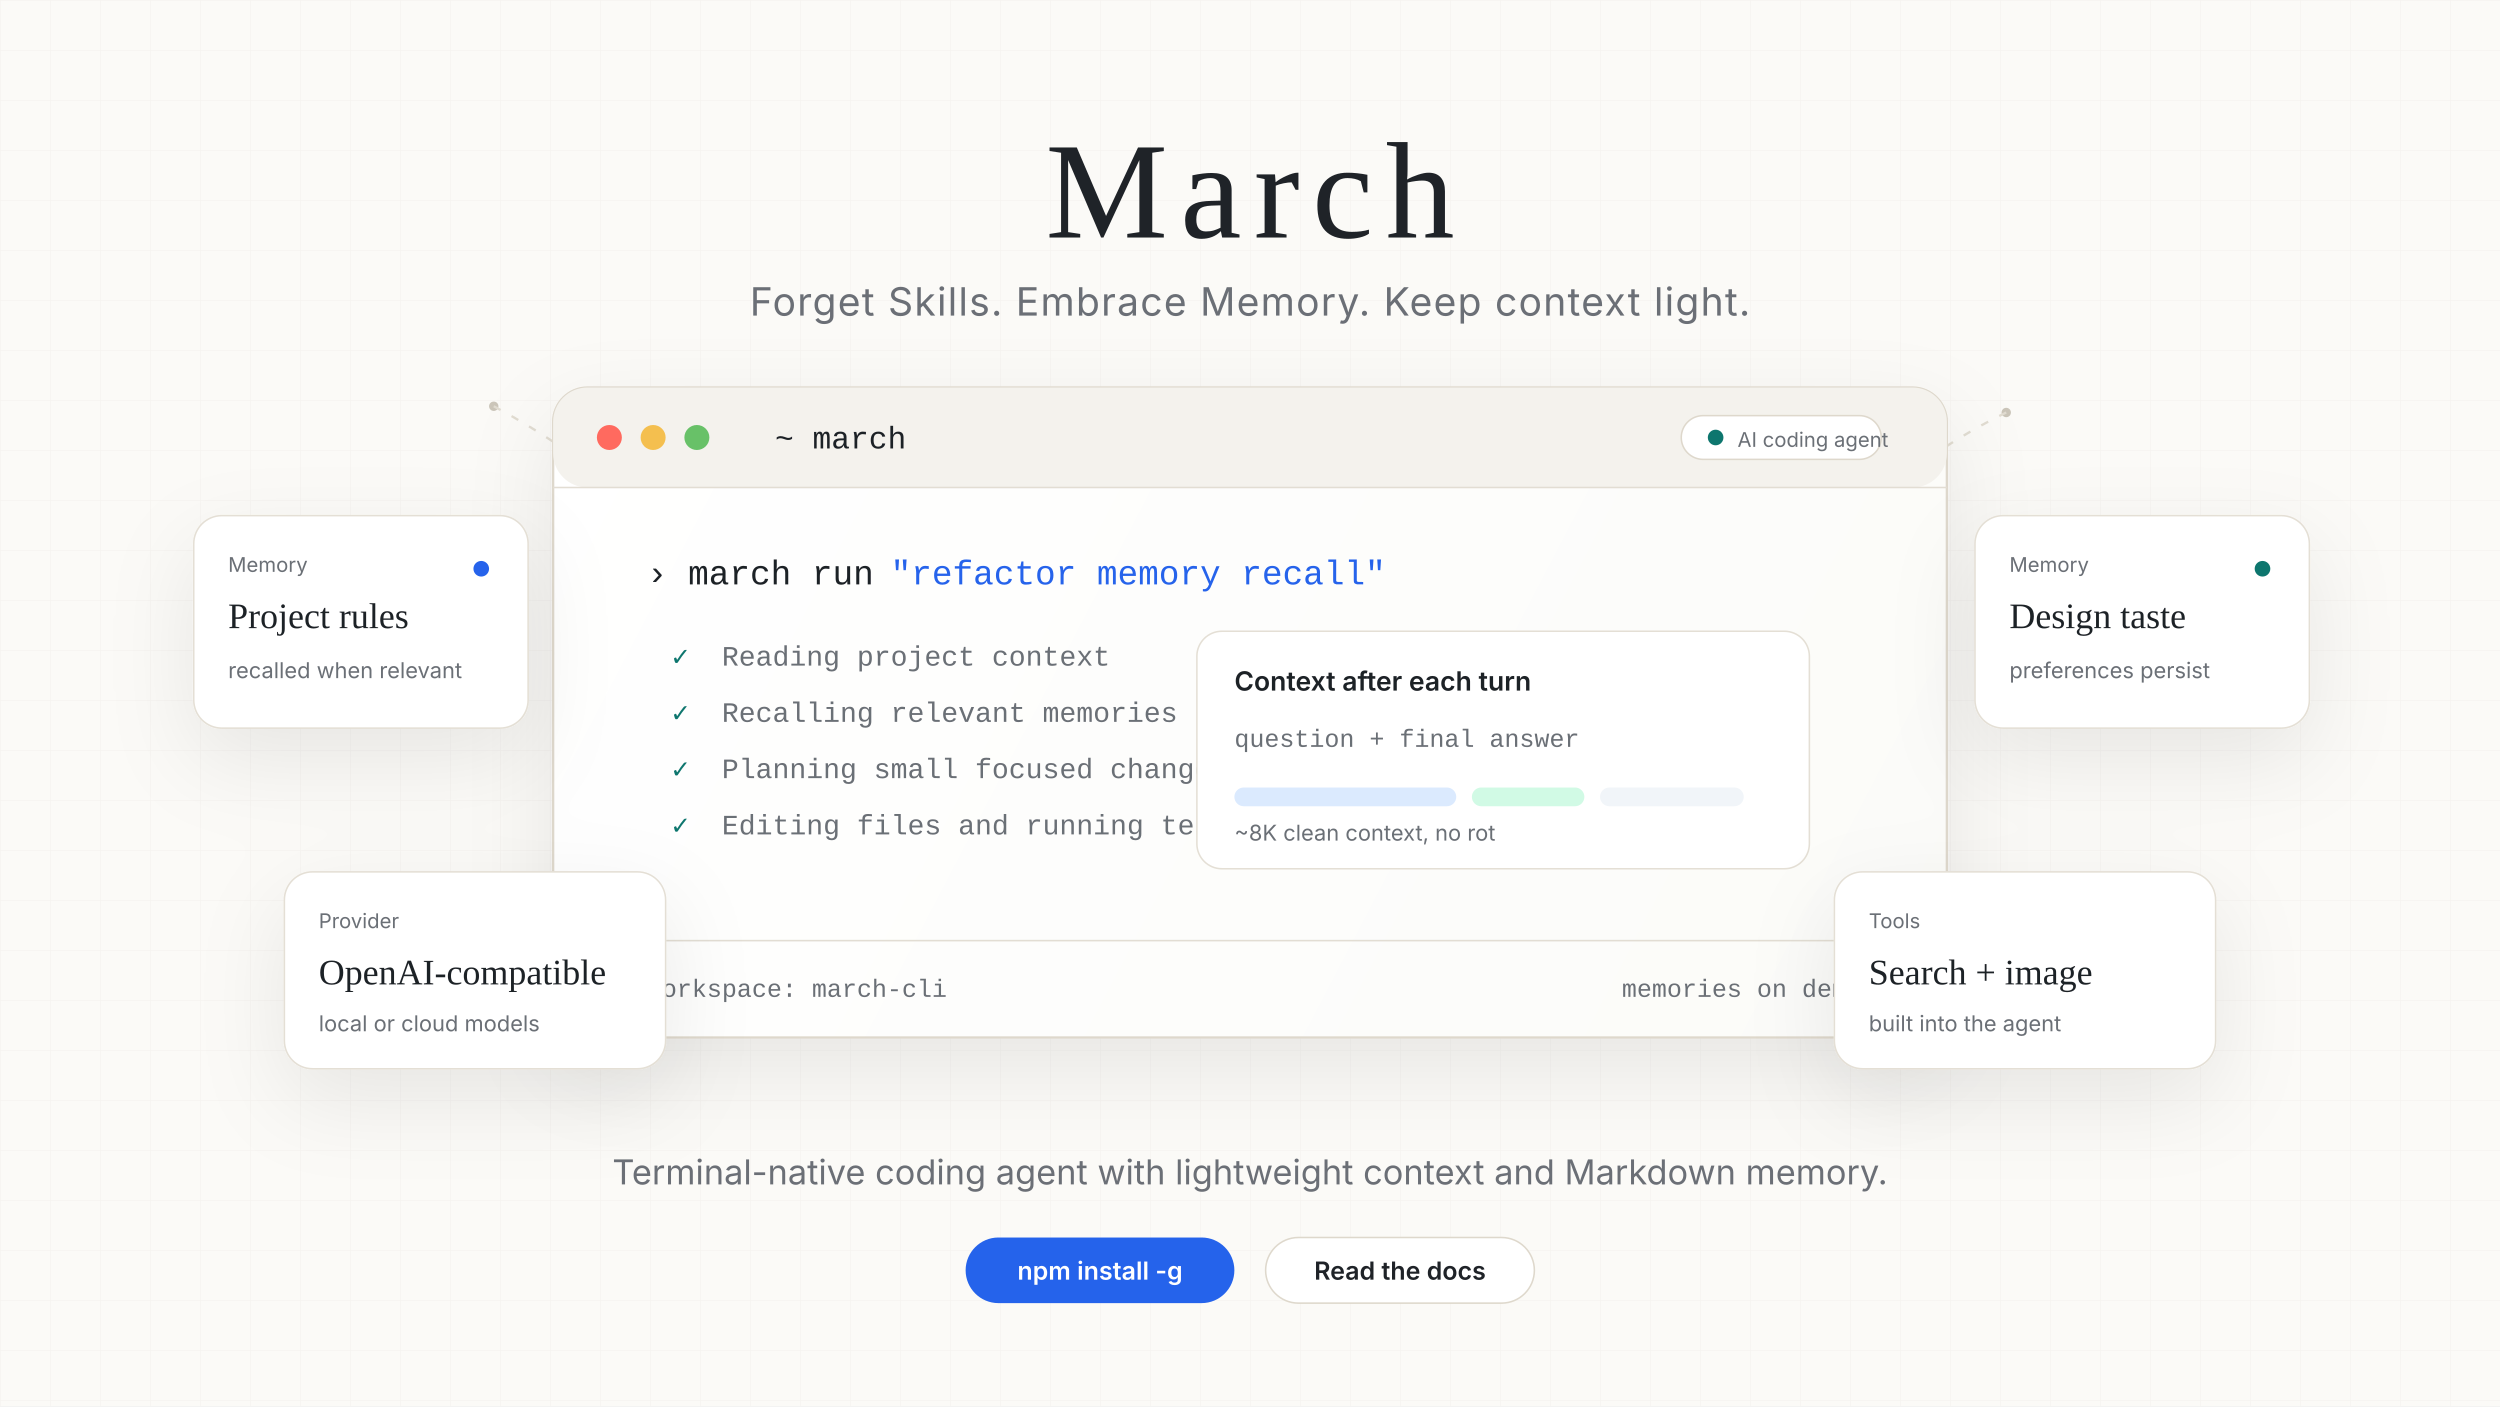
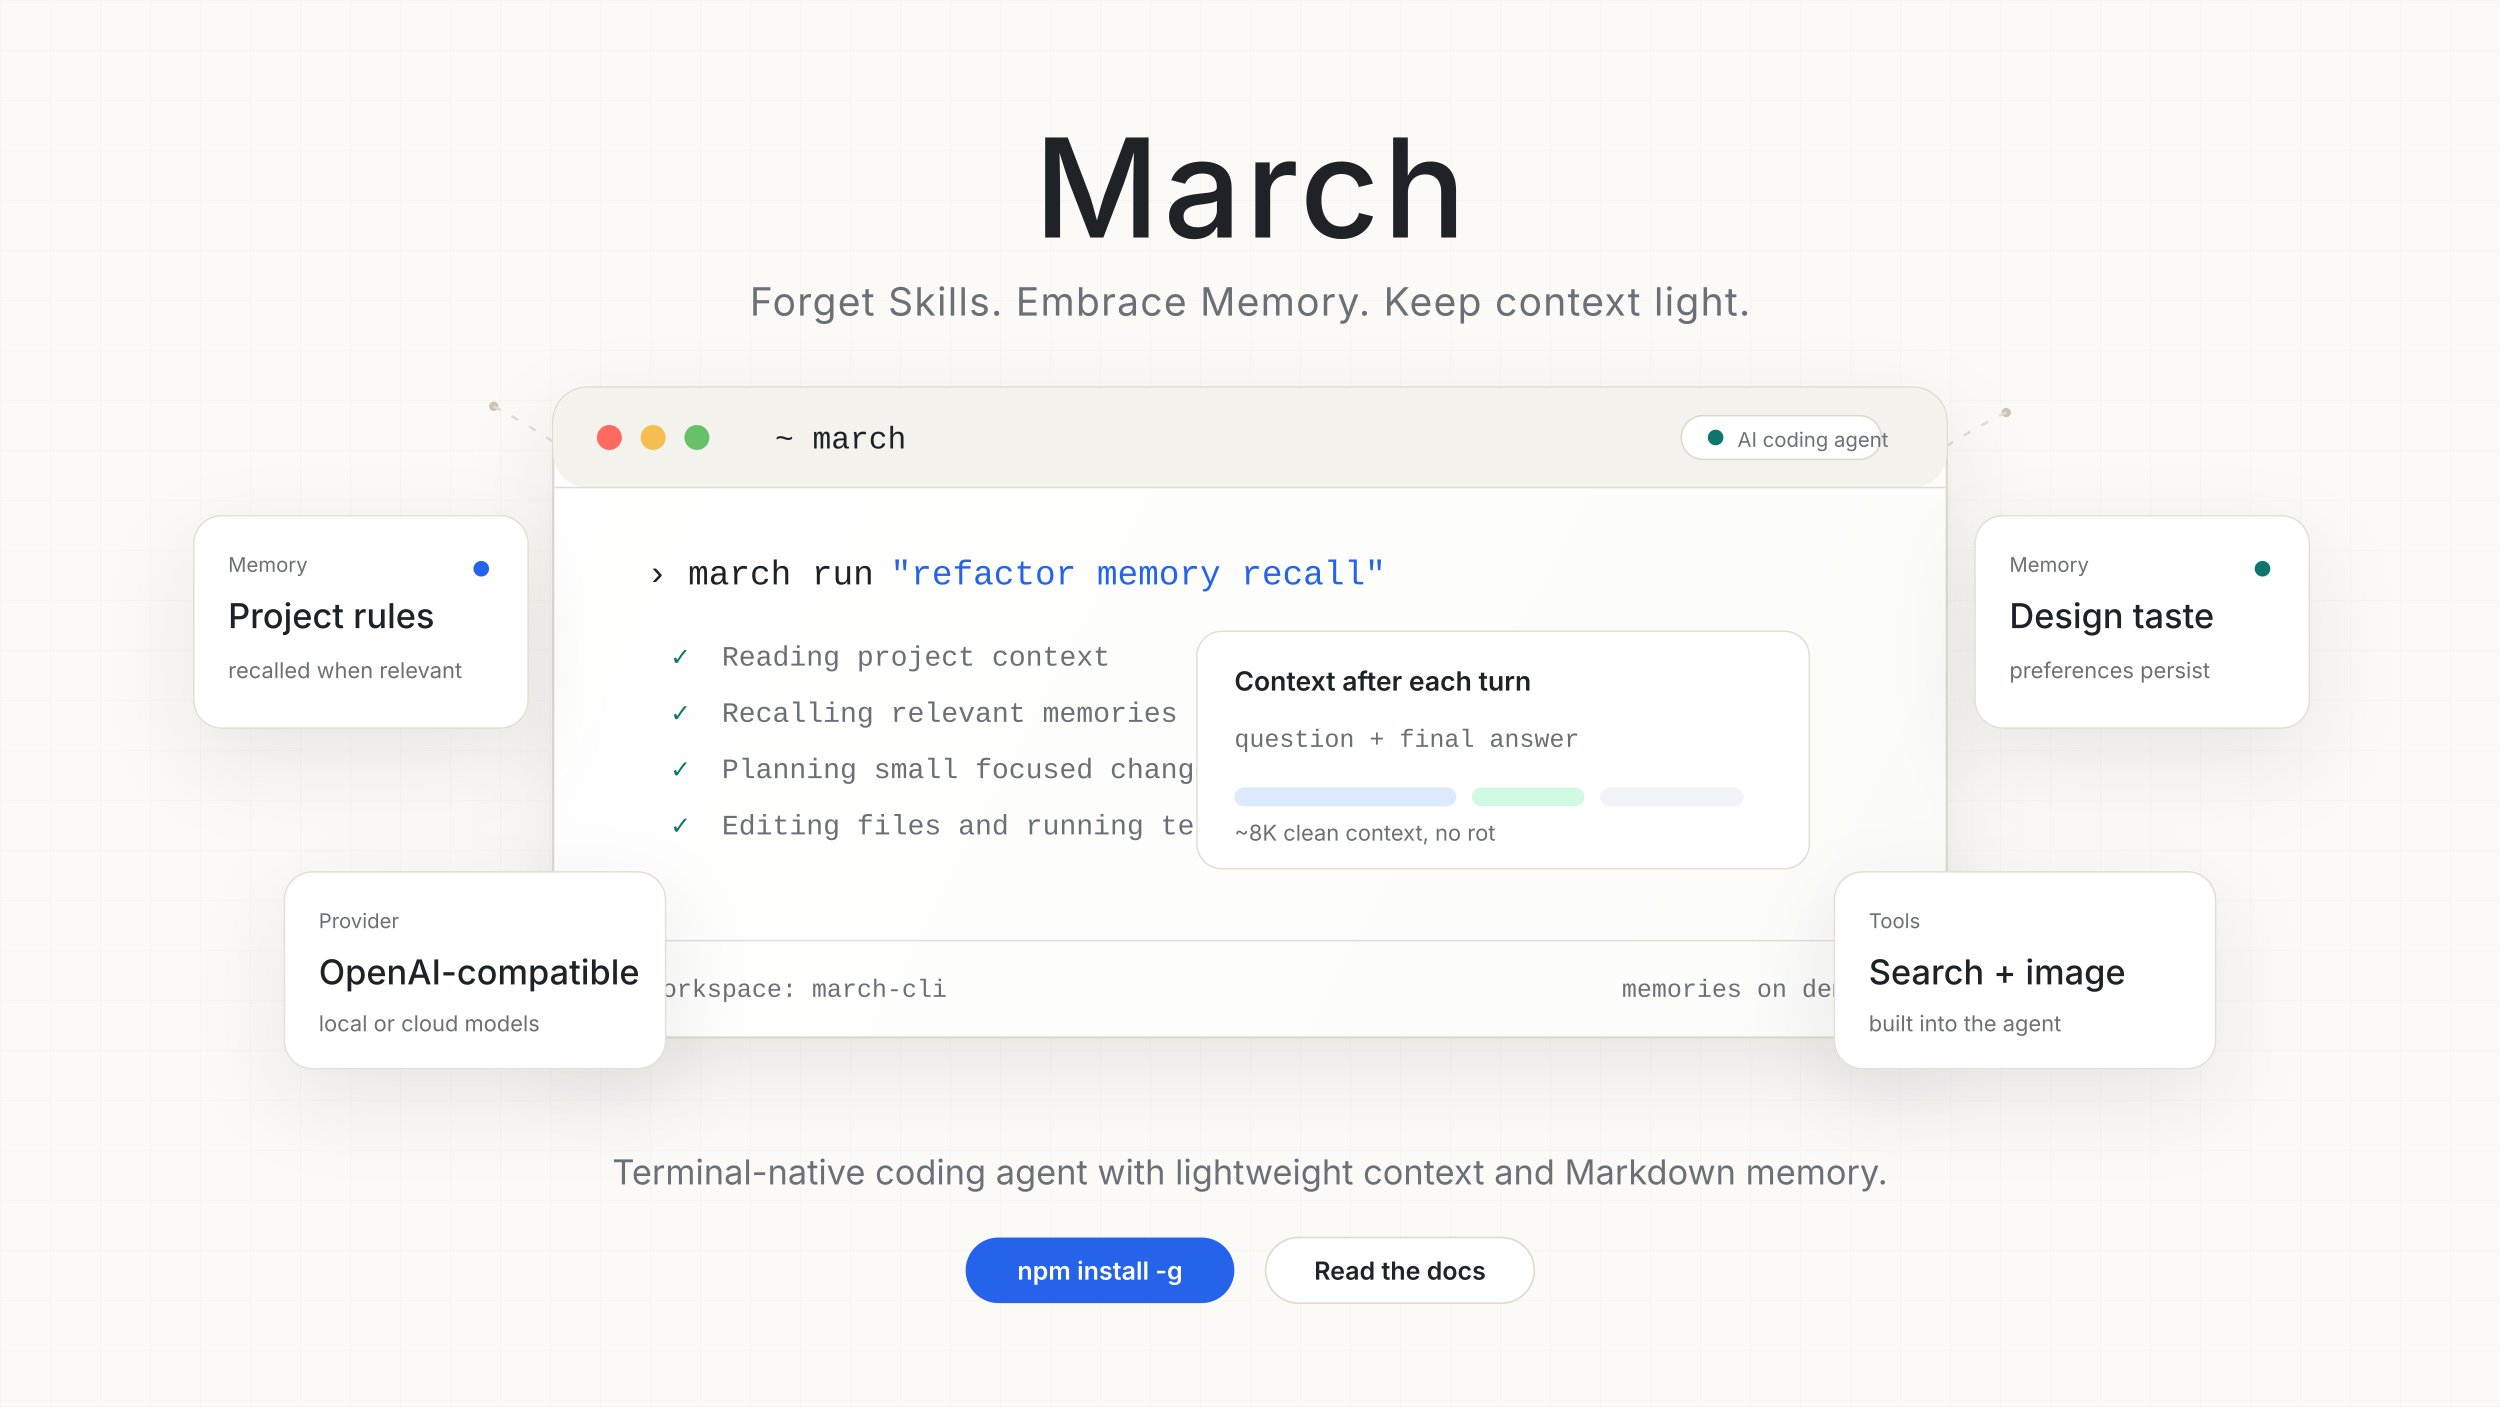
<svg xmlns="http://www.w3.org/2000/svg" width="1600" height="900" viewBox="0 0 1600 900" fill="none" role="img" aria-labelledby="title desc">
  <defs>
    <filter id="softShadow" x="-20%" y="-20%" width="140%" height="140%" color-interpolation-filters="sRGB">
      <feDropShadow dx="0" dy="20" stdDeviation="28" flood-color="#0f172a" flood-opacity="0.08" />
    </filter>
    <linearGradient id="panel" x1="360" y1="230" x2="1240" y2="690" gradientUnits="userSpaceOnUse">
      <stop stop-color="#ffffff" />
      <stop offset="1" stop-color="#fbfbf8" />
    </linearGradient>
    <linearGradient id="accent" x1="524" y1="306" x2="1052" y2="566" gradientUnits="userSpaceOnUse">
      <stop stop-color="#2563eb" />
      <stop offset="1" stop-color="#0f766e" />
    </linearGradient>
    <pattern id="grid" width="32" height="32" patternUnits="userSpaceOnUse">
      <path d="M32 0H0V32" stroke="#e8e5dc" stroke-width="1" opacity="0.5" />
    </pattern>
    <style>
-       .serif { font-family: ui-serif, Georgia, Cambria, 'Times New Roman', serif; }
-       .sans { font-family: Inter, ui-sans-serif, system-ui, -apple-system, BlinkMacSystemFont, 'Segoe UI', sans-serif; }
+       .soft { font-family: Inter, 'SF Pro Display', ui-sans-serif, system-ui, -apple-system, BlinkMacSystemFont, 'Segoe UI', sans-serif; }
+       .sans { font-family: Inter, 'SF Pro Text', ui-sans-serif, system-ui, -apple-system, BlinkMacSystemFont, 'Segoe UI', sans-serif; }
      .mono { font-family: 'SFMono-Regular', Consolas, 'Liberation Mono', Menlo, monospace; }
      .muted { fill: #6b6f76; }
      .ink { fill: #1f2328; }
      .line { stroke: #e5e1d8; }
      .blue { fill: #2563eb; }
      .green { fill: #0f766e; }
    </style>
  </defs>
  <rect width="1600" height="900" fill="#fbfaf7" />
  <rect width="1600" height="900" fill="url(#grid)" opacity="0.55" />
  <g opacity="0.95">
    <circle cx="316" cy="260" r="3" fill="#c8c2b6" />
    <circle cx="1284" cy="264" r="3" fill="#c8c2b6" />
    <circle cx="300" cy="648" r="3" fill="#c8c2b6" />
    <circle cx="1300" cy="648" r="3" fill="#c8c2b6" />
    <path d="M316 260C436 324 466 406 548 442" stroke="#dfdacf" stroke-width="1.5" stroke-dasharray="5 8" />
    <path d="M1284 264C1165 322 1138 412 1052 452" stroke="#dfdacf" stroke-width="1.5" stroke-dasharray="5 8" />
    <path d="M300 648C414 590 452 516 548 494" stroke="#dfdacf" stroke-width="1.5" stroke-dasharray="5 8" />
    <path d="M1300 648C1186 590 1148 516 1052 494" stroke="#dfdacf" stroke-width="1.5" stroke-dasharray="5 8" />
  </g>
  <g transform="translate(0 8)">
-     <text x="800" y="144" text-anchor="middle" class="serif ink" font-size="88" letter-spacing="8">March</text>
+     <text x="800" y="144" text-anchor="middle" class="soft ink" font-size="88" font-weight="500" letter-spacing="2.5">March</text>
    <text x="800" y="194" text-anchor="middle" class="sans muted" font-size="25" letter-spacing="0.8">Forget Skills. Embrace Memory. Keep context light.</text>
  </g>
  <g filter="url(#softShadow)">
    <rect x="354" y="248" width="892" height="416" rx="22" fill="url(#panel)" stroke="#ded8cc" stroke-width="1.5" />
    <rect x="354" y="248" width="892" height="64" rx="22" fill="#f4f2ed" />
    <path d="M354 312H1246" stroke="#e2ddd3" />
    <circle cx="390" cy="280" r="8" fill="#ff6b5f" />
    <circle cx="418" cy="280" r="8" fill="#f4bf4f" />
    <circle cx="446" cy="280" r="8" fill="#67c168" />
    <text x="496" y="287" class="mono ink" font-size="20">~ march</text>
    <rect x="1076" y="266" width="128" height="28" rx="14" fill="#ffffff" stroke="#ded8cc" />
    <circle cx="1098" cy="280" r="5" fill="#0f766e" />
    <text x="1112" y="286" class="sans muted" font-size="13">AI coding agent</text>
    <text x="414" y="374" class="mono ink" font-size="22">› march run </text>
    <text x="570" y="374" class="mono blue" font-size="22">"refactor memory recall"</text>
    <g class="mono" font-size="18">
      <text x="430" y="426" fill="#0f766e">✓</text>
      <text x="462" y="426" class="muted">Reading project context</text>
      <text x="430" y="462" fill="#0f766e">✓</text>
      <text x="462" y="462" class="muted">Recalling relevant memories</text>
      <text x="430" y="498" fill="#0f766e">✓</text>
      <text x="462" y="498" class="muted">Planning small focused changes</text>
      <text x="430" y="534" fill="#0f766e">✓</text>
      <text x="462" y="534" class="muted">Editing files and running tests</text>
    </g>
    <g transform="translate(766 404)">
      <rect x="0" y="0" width="392" height="152" rx="16" fill="#ffffff" stroke="#e4dfd5" />
      <text x="24" y="38" class="sans ink" font-size="17" font-weight="600">Context after each turn</text>
      <text x="24" y="74" class="mono muted" font-size="16">question + final answer</text>
      <rect x="24" y="100" width="142" height="12" rx="6" fill="#dbeafe" />
      <rect x="176" y="100" width="72" height="12" rx="6" fill="#d1fae5" />
      <rect x="258" y="100" width="92" height="12" rx="6" fill="#f1f5f9" />
      <text x="24" y="134" class="sans muted" font-size="14">~8K clean context, no rot</text>
    </g>
    <path d="M354 602H1246" stroke="#e2ddd3" />
    <circle cx="392" cy="632" r="6" fill="#2563eb" />
    <text x="414" y="638" class="mono muted" font-size="16">workspace: march-cli</text>
    <text x="1038" y="638" class="mono muted" font-size="16">memories on demand</text>
    <circle cx="1210" cy="632" r="6" fill="#0f766e" />
  </g>
  <g filter="url(#softShadow)">
    <g transform="translate(124 330)">
      <rect width="214" height="136" rx="18" fill="#ffffff" stroke="#e4dfd5" />
      <text x="22" y="36" class="sans muted" font-size="13">Memory</text>
-       <text x="22" y="72" class="serif ink" font-size="23">Project rules</text>
+       <text x="22" y="72" class="soft ink" font-size="22" font-weight="500">Project rules</text>
      <text x="22" y="104" class="sans muted" font-size="14">recalled when relevant</text>
      <circle cx="184" cy="34" r="5" fill="#2563eb" />
    </g>
    <g transform="translate(1264 330)">
      <rect width="214" height="136" rx="18" fill="#ffffff" stroke="#e4dfd5" />
      <text x="22" y="36" class="sans muted" font-size="13">Memory</text>
-       <text x="22" y="72" class="serif ink" font-size="23">Design taste</text>
+       <text x="22" y="72" class="soft ink" font-size="22" font-weight="500">Design taste</text>
      <text x="22" y="104" class="sans muted" font-size="14">preferences persist</text>
      <circle cx="184" cy="34" r="5" fill="#0f766e" />
    </g>
    <g transform="translate(182 558)">
      <rect width="244" height="126" rx="18" fill="#ffffff" stroke="#e4dfd5" />
      <text x="22" y="36" class="sans muted" font-size="13">Provider</text>
-       <text x="22" y="72" class="serif ink" font-size="23">OpenAI-compatible</text>
+       <text x="22" y="72" class="soft ink" font-size="22" font-weight="500">OpenAI-compatible</text>
      <text x="22" y="102" class="sans muted" font-size="14">local or cloud models</text>
    </g>
    <g transform="translate(1174 558)">
      <rect width="244" height="126" rx="18" fill="#ffffff" stroke="#e4dfd5" />
      <text x="22" y="36" class="sans muted" font-size="13">Tools</text>
-       <text x="22" y="72" class="serif ink" font-size="23">Search + image</text>
+       <text x="22" y="72" class="soft ink" font-size="22" font-weight="500">Search + image</text>
      <text x="22" y="102" class="sans muted" font-size="14">built into the agent</text>
    </g>
  </g>
  <g transform="translate(0 758)">
    <text x="800" y="0" text-anchor="middle" class="sans muted" font-size="22">Terminal-native coding agent with lightweight context and Markdown memory.</text>
    <rect x="618" y="34" width="172" height="42" rx="21" fill="#2563eb" />
    <text x="704" y="61" text-anchor="middle" class="sans" font-size="16" fill="#ffffff" font-weight="600">npm install -g</text>
    <rect x="810" y="34" width="172" height="42" rx="21" fill="#ffffff" stroke="#ded8cc" />
    <text x="896" y="61" text-anchor="middle" class="sans ink" font-size="16" font-weight="600">Read the docs</text>
  </g>
</svg>
